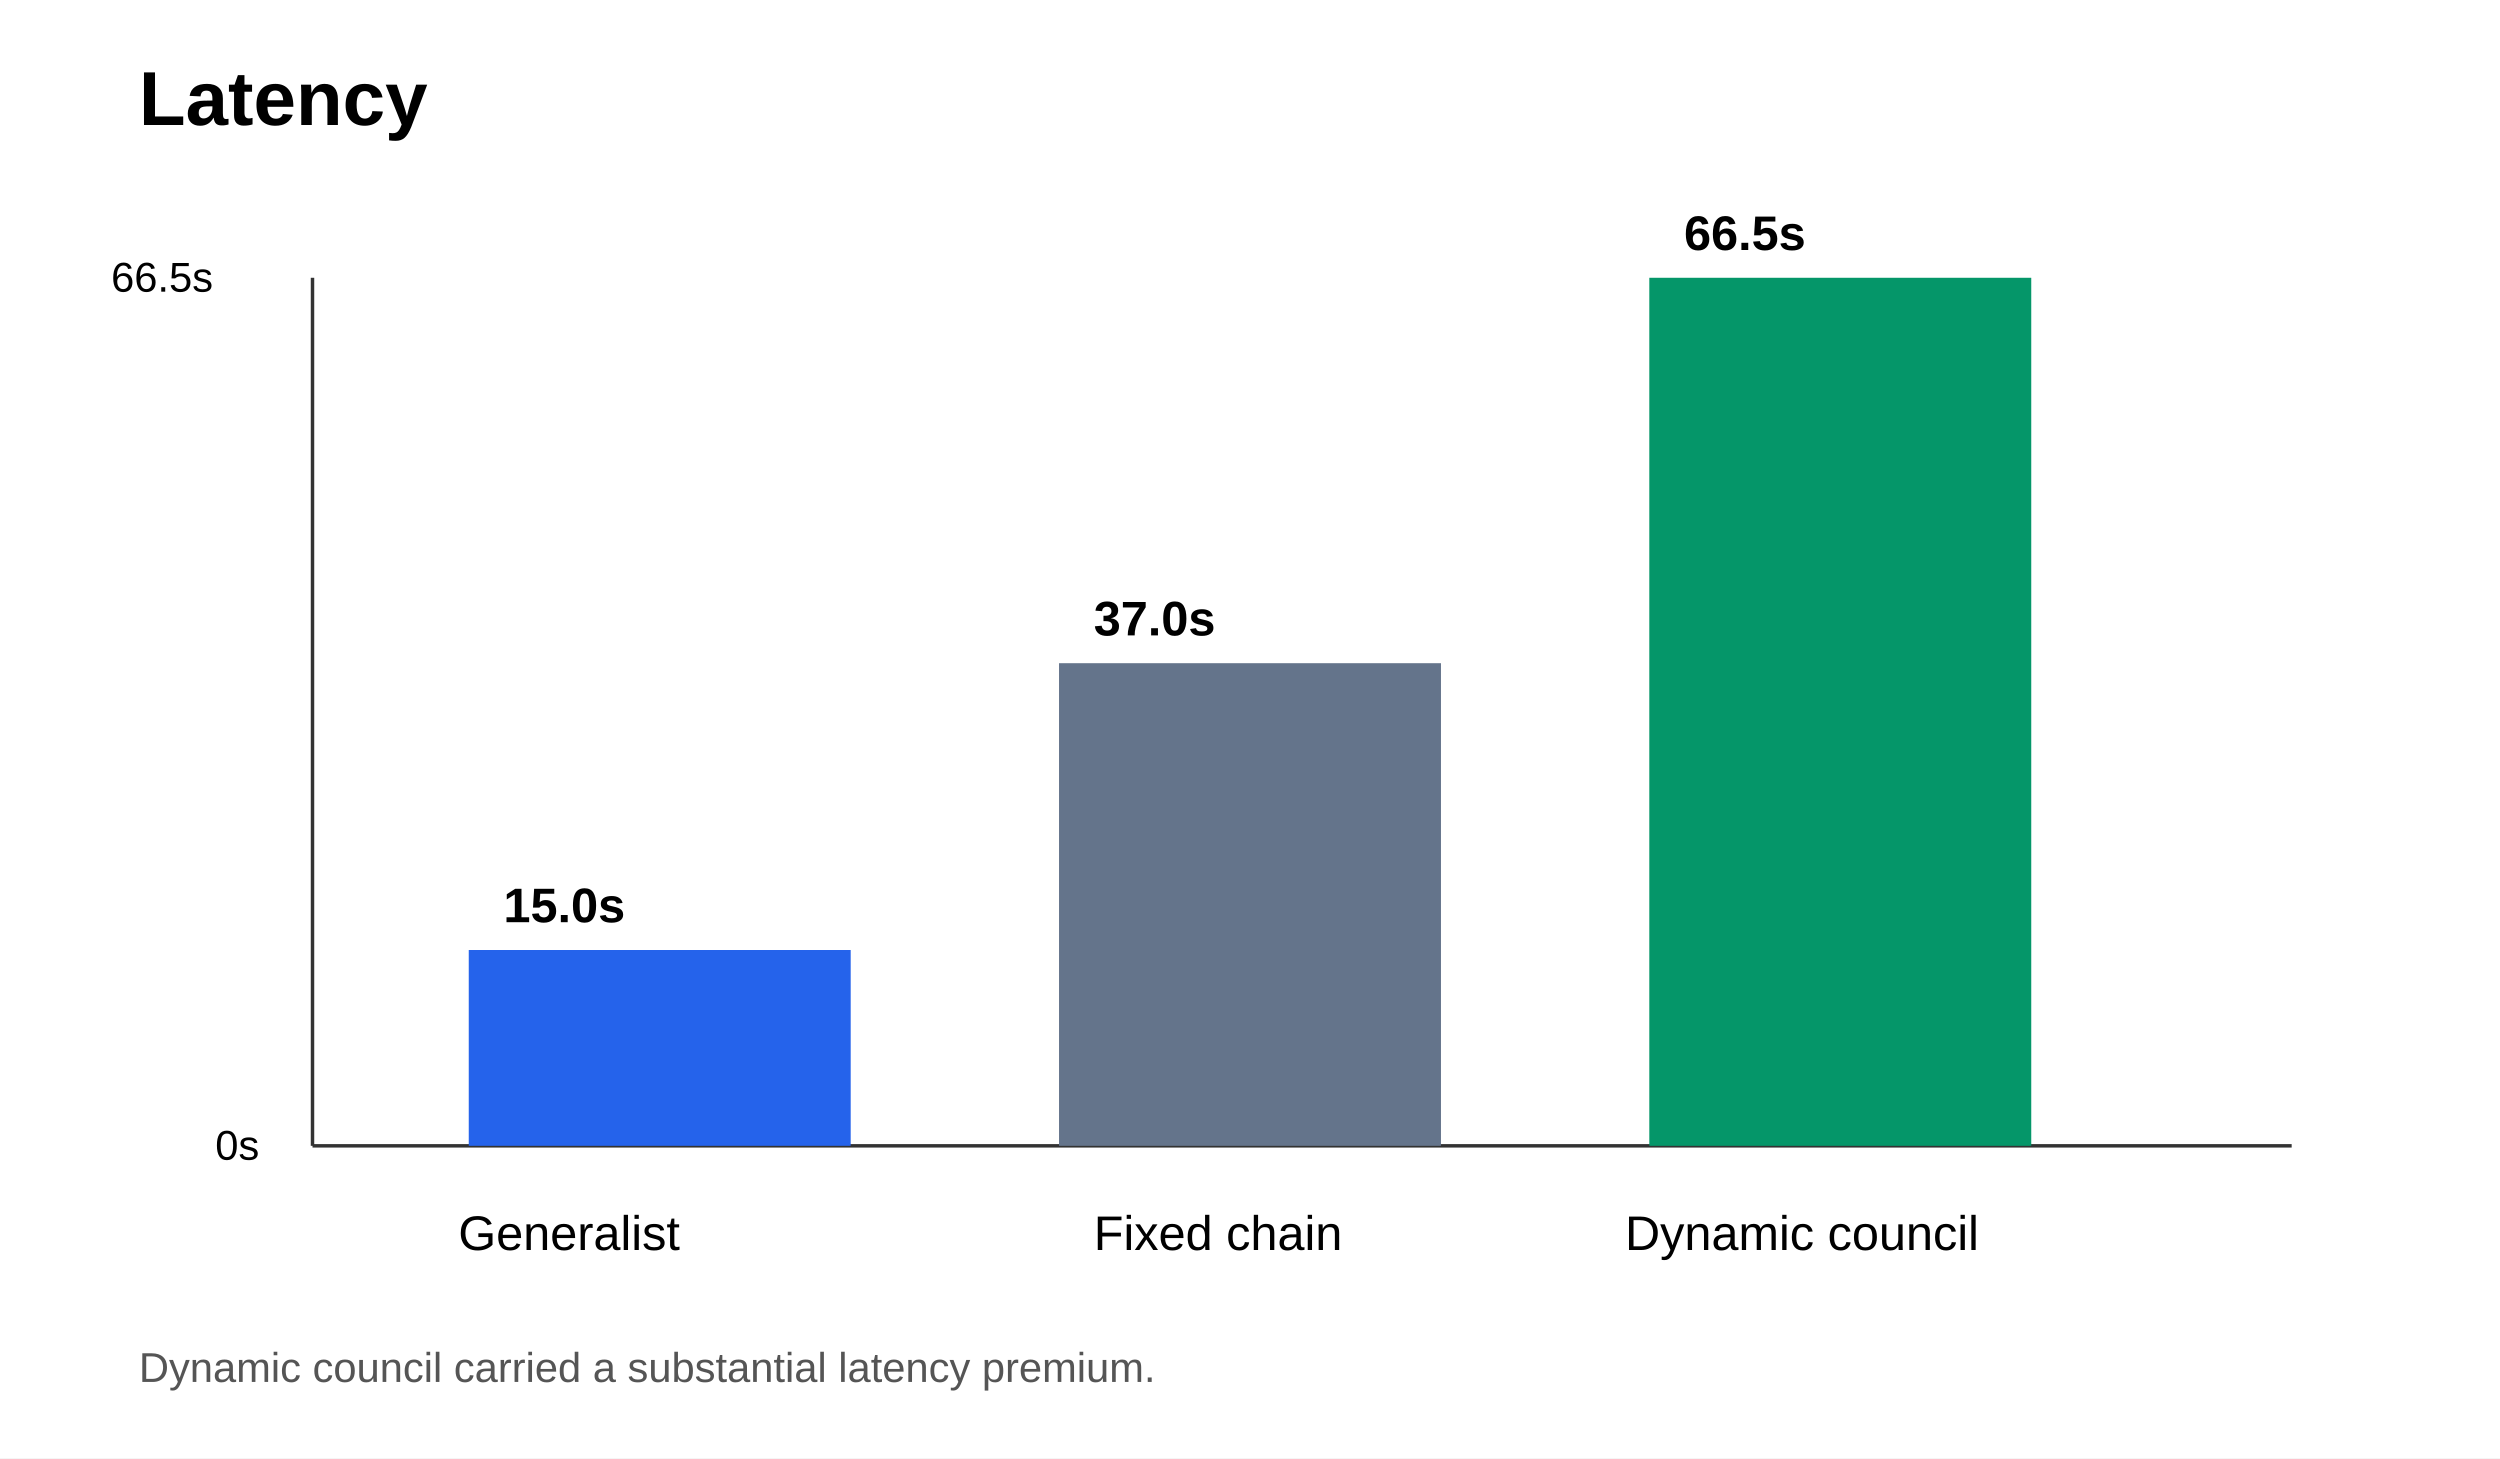
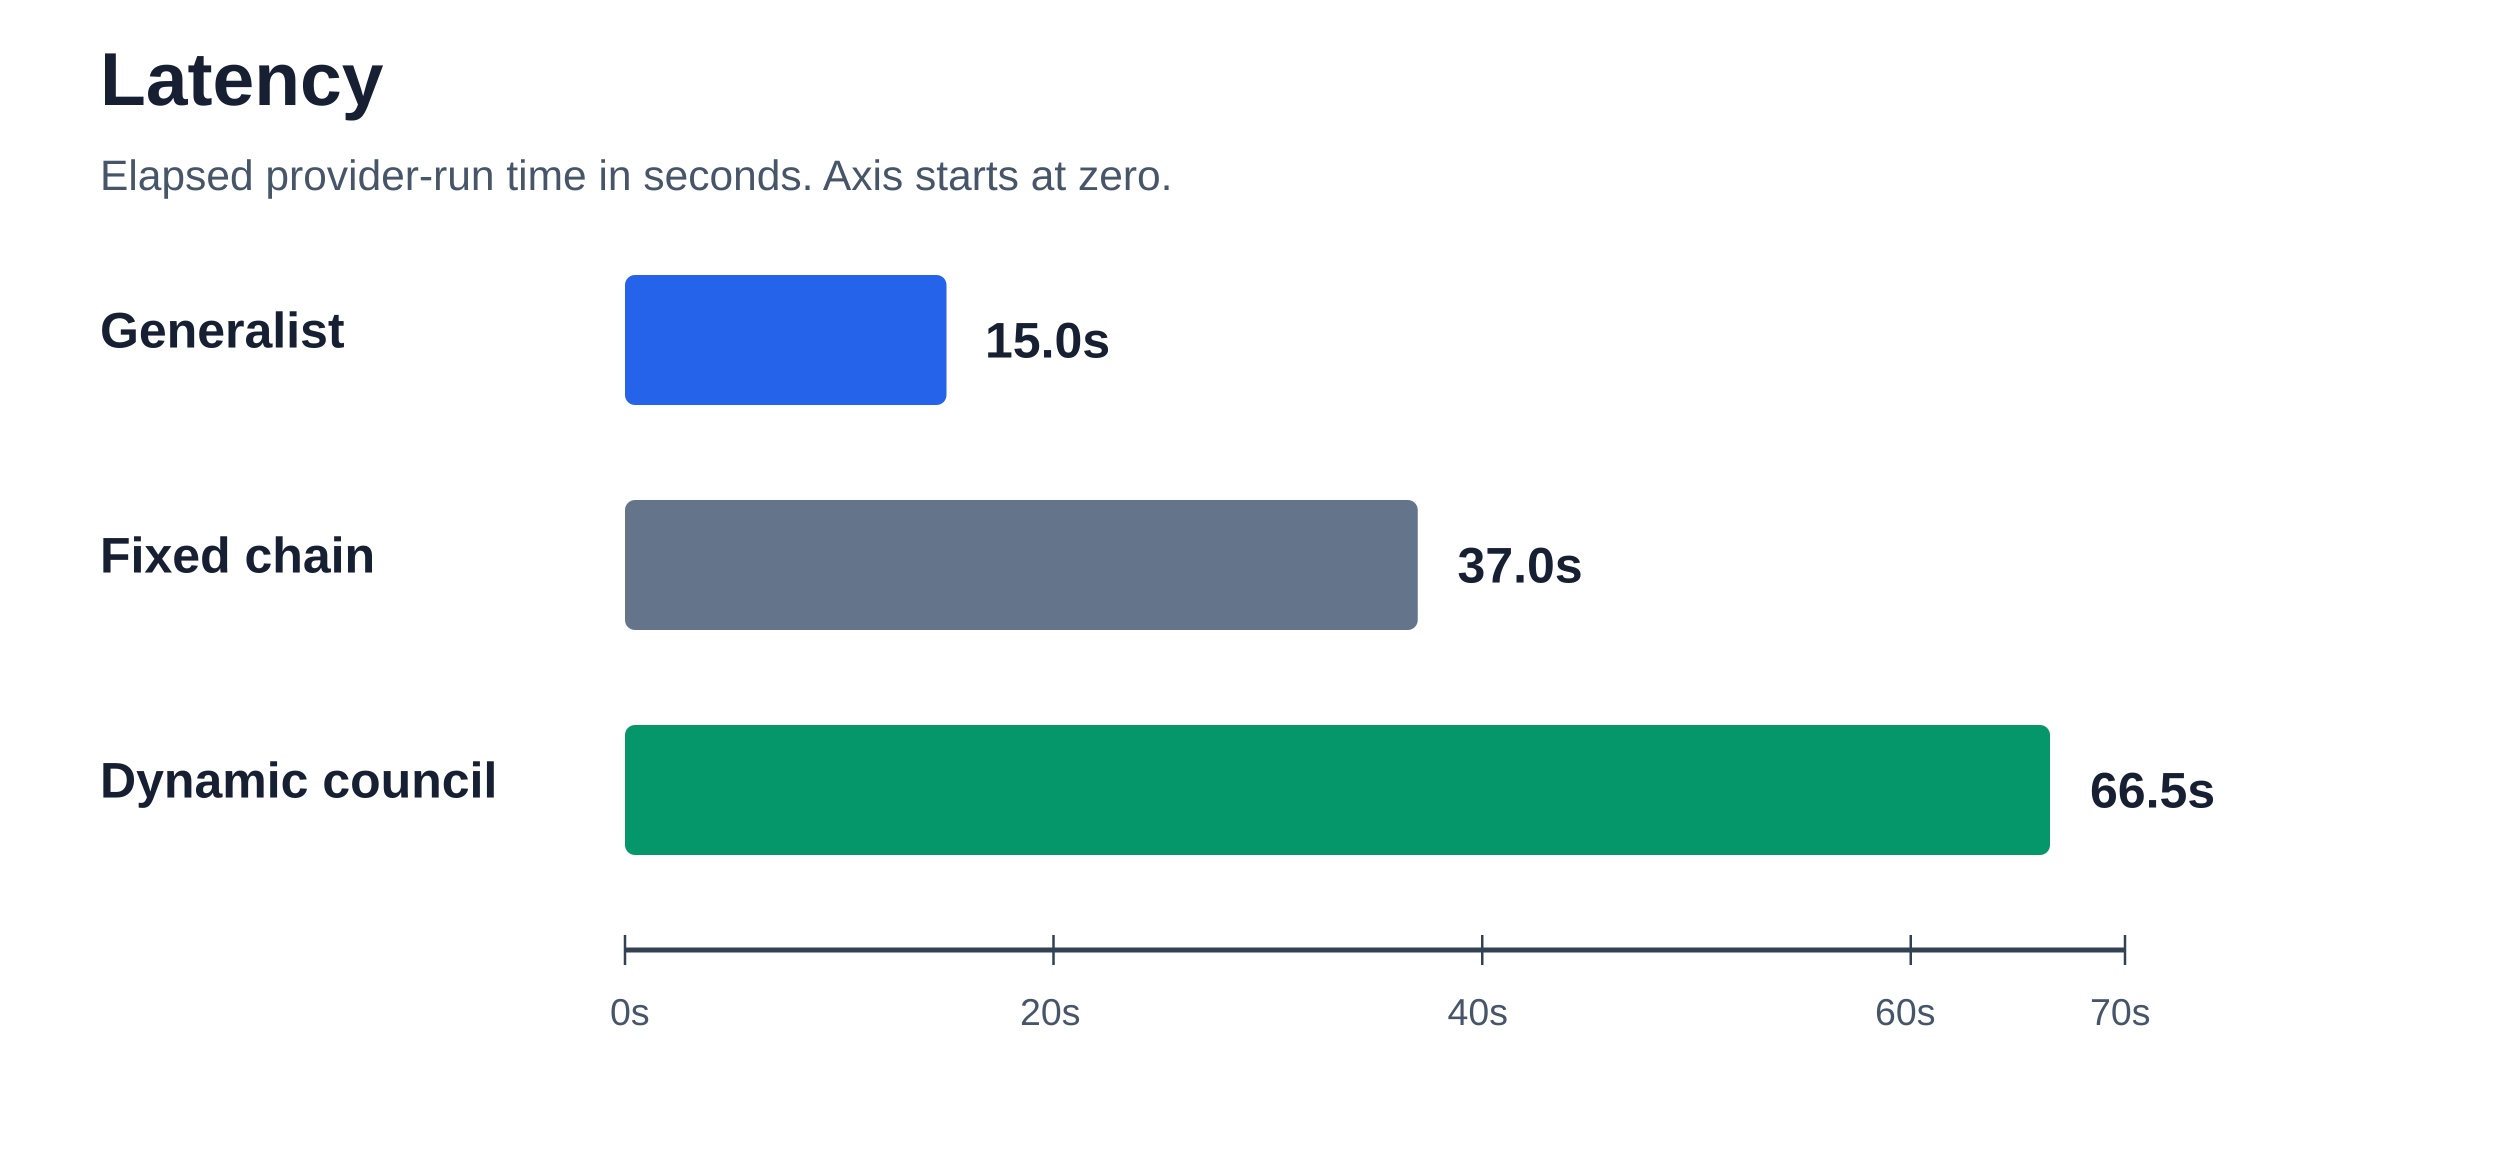
- <svg xmlns="http://www.w3.org/2000/svg" width="720" height="420" role="img" aria-labelledby="title desc">
-   <rect width="720" height="420" fill="#ffffff" />
-   <text x="40" y="36" font-family="Arial, sans-serif" font-size="22" font-weight="700">Latency</text>
-   <line x1="90" y1="330" x2="660" y2="330" stroke="#333333" stroke-width="1" />
-   <line x1="90" y1="80" x2="90" y2="330" stroke="#333333" stroke-width="1" />
-   <text x="62" y="334" font-family="Arial, sans-serif" font-size="12">0s</text>
-   <text x="32" y="84" font-family="Arial, sans-serif" font-size="12">66.5s</text>
-   <rect x="135" y="273.6" width="110" height="56.4" fill="#2563eb" />
-   <rect x="305" y="191.0" width="110" height="139.0" fill="#64748b" />
-   <rect x="475" y="80" width="110" height="250" fill="#059669" />
-   <text x="145" y="265.6" font-family="Arial, sans-serif" font-size="14" font-weight="700">15.0s</text>
-   <text x="315" y="183.0" font-family="Arial, sans-serif" font-size="14" font-weight="700">37.0s</text>
-   <text x="485" y="72" font-family="Arial, sans-serif" font-size="14" font-weight="700">66.5s</text>
-   <text x="132" y="360" font-family="Arial, sans-serif" font-size="14">Generalist</text>
-   <text x="315" y="360" font-family="Arial, sans-serif" font-size="14">Fixed chain</text>
-   <text x="468" y="360" font-family="Arial, sans-serif" font-size="14">Dynamic council</text>
-   <text x="40" y="398" font-family="Arial, sans-serif" font-size="12" fill="#555555">Dynamic council carried a substantial latency premium.</text>
+ <svg xmlns="http://www.w3.org/2000/svg" width="1000" height="460" viewBox="0 0 1000 460" role="img" aria-labelledby="title desc">
+   <rect width="1000" height="460" fill="#ffffff" />
+   <text x="40" y="42" font-family="Arial, sans-serif" font-size="30" font-weight="700" fill="#172033">Latency</text>
+   <text x="40" y="76" font-family="Arial, sans-serif" font-size="17" fill="#475569">Elapsed provider-run time in seconds. Axis starts at zero.</text>
+   <line x1="250" y1="380" x2="850" y2="380" stroke="#334155" stroke-width="2" />
+   <g font-family="Arial, sans-serif" font-size="15" fill="#475569">
+     <line x1="250" y1="374" x2="250" y2="386" stroke="#334155" />
+     <line x1="421.4" y1="374" x2="421.4" y2="386" stroke="#334155" />
+     <line x1="592.9" y1="374" x2="592.9" y2="386" stroke="#334155" />
+     <line x1="764.3" y1="374" x2="764.3" y2="386" stroke="#334155" />
+     <line x1="850" y1="374" x2="850" y2="386" stroke="#334155" />
+     <text x="244" y="410">0s</text>
+     <text x="408" y="410">20s</text>
+     <text x="579" y="410">40s</text>
+     <text x="750" y="410">60s</text>
+     <text x="836" y="410">70s</text>
+   </g>
+   <g font-family="Arial, sans-serif" font-size="20" fill="#172033">
+     <text x="40" y="139" font-weight="700">Generalist</text>
+     <rect x="250" y="110" width="128.6" height="52" rx="4" fill="#2563eb" />
+     <text x="394" y="143" font-weight="700">15.0s</text>
+     <text x="40" y="229" font-weight="700">Fixed chain</text>
+     <rect x="250" y="200" width="317.1" height="52" rx="4" fill="#64748b" />
+     <text x="583" y="233" font-weight="700">37.0s</text>
+     <text x="40" y="319" font-weight="700">Dynamic council</text>
+     <rect x="250" y="290" width="570.0" height="52" rx="4" fill="#059669" />
+     <text x="836" y="323" font-weight="700">66.5s</text>
+   </g>
</svg>
